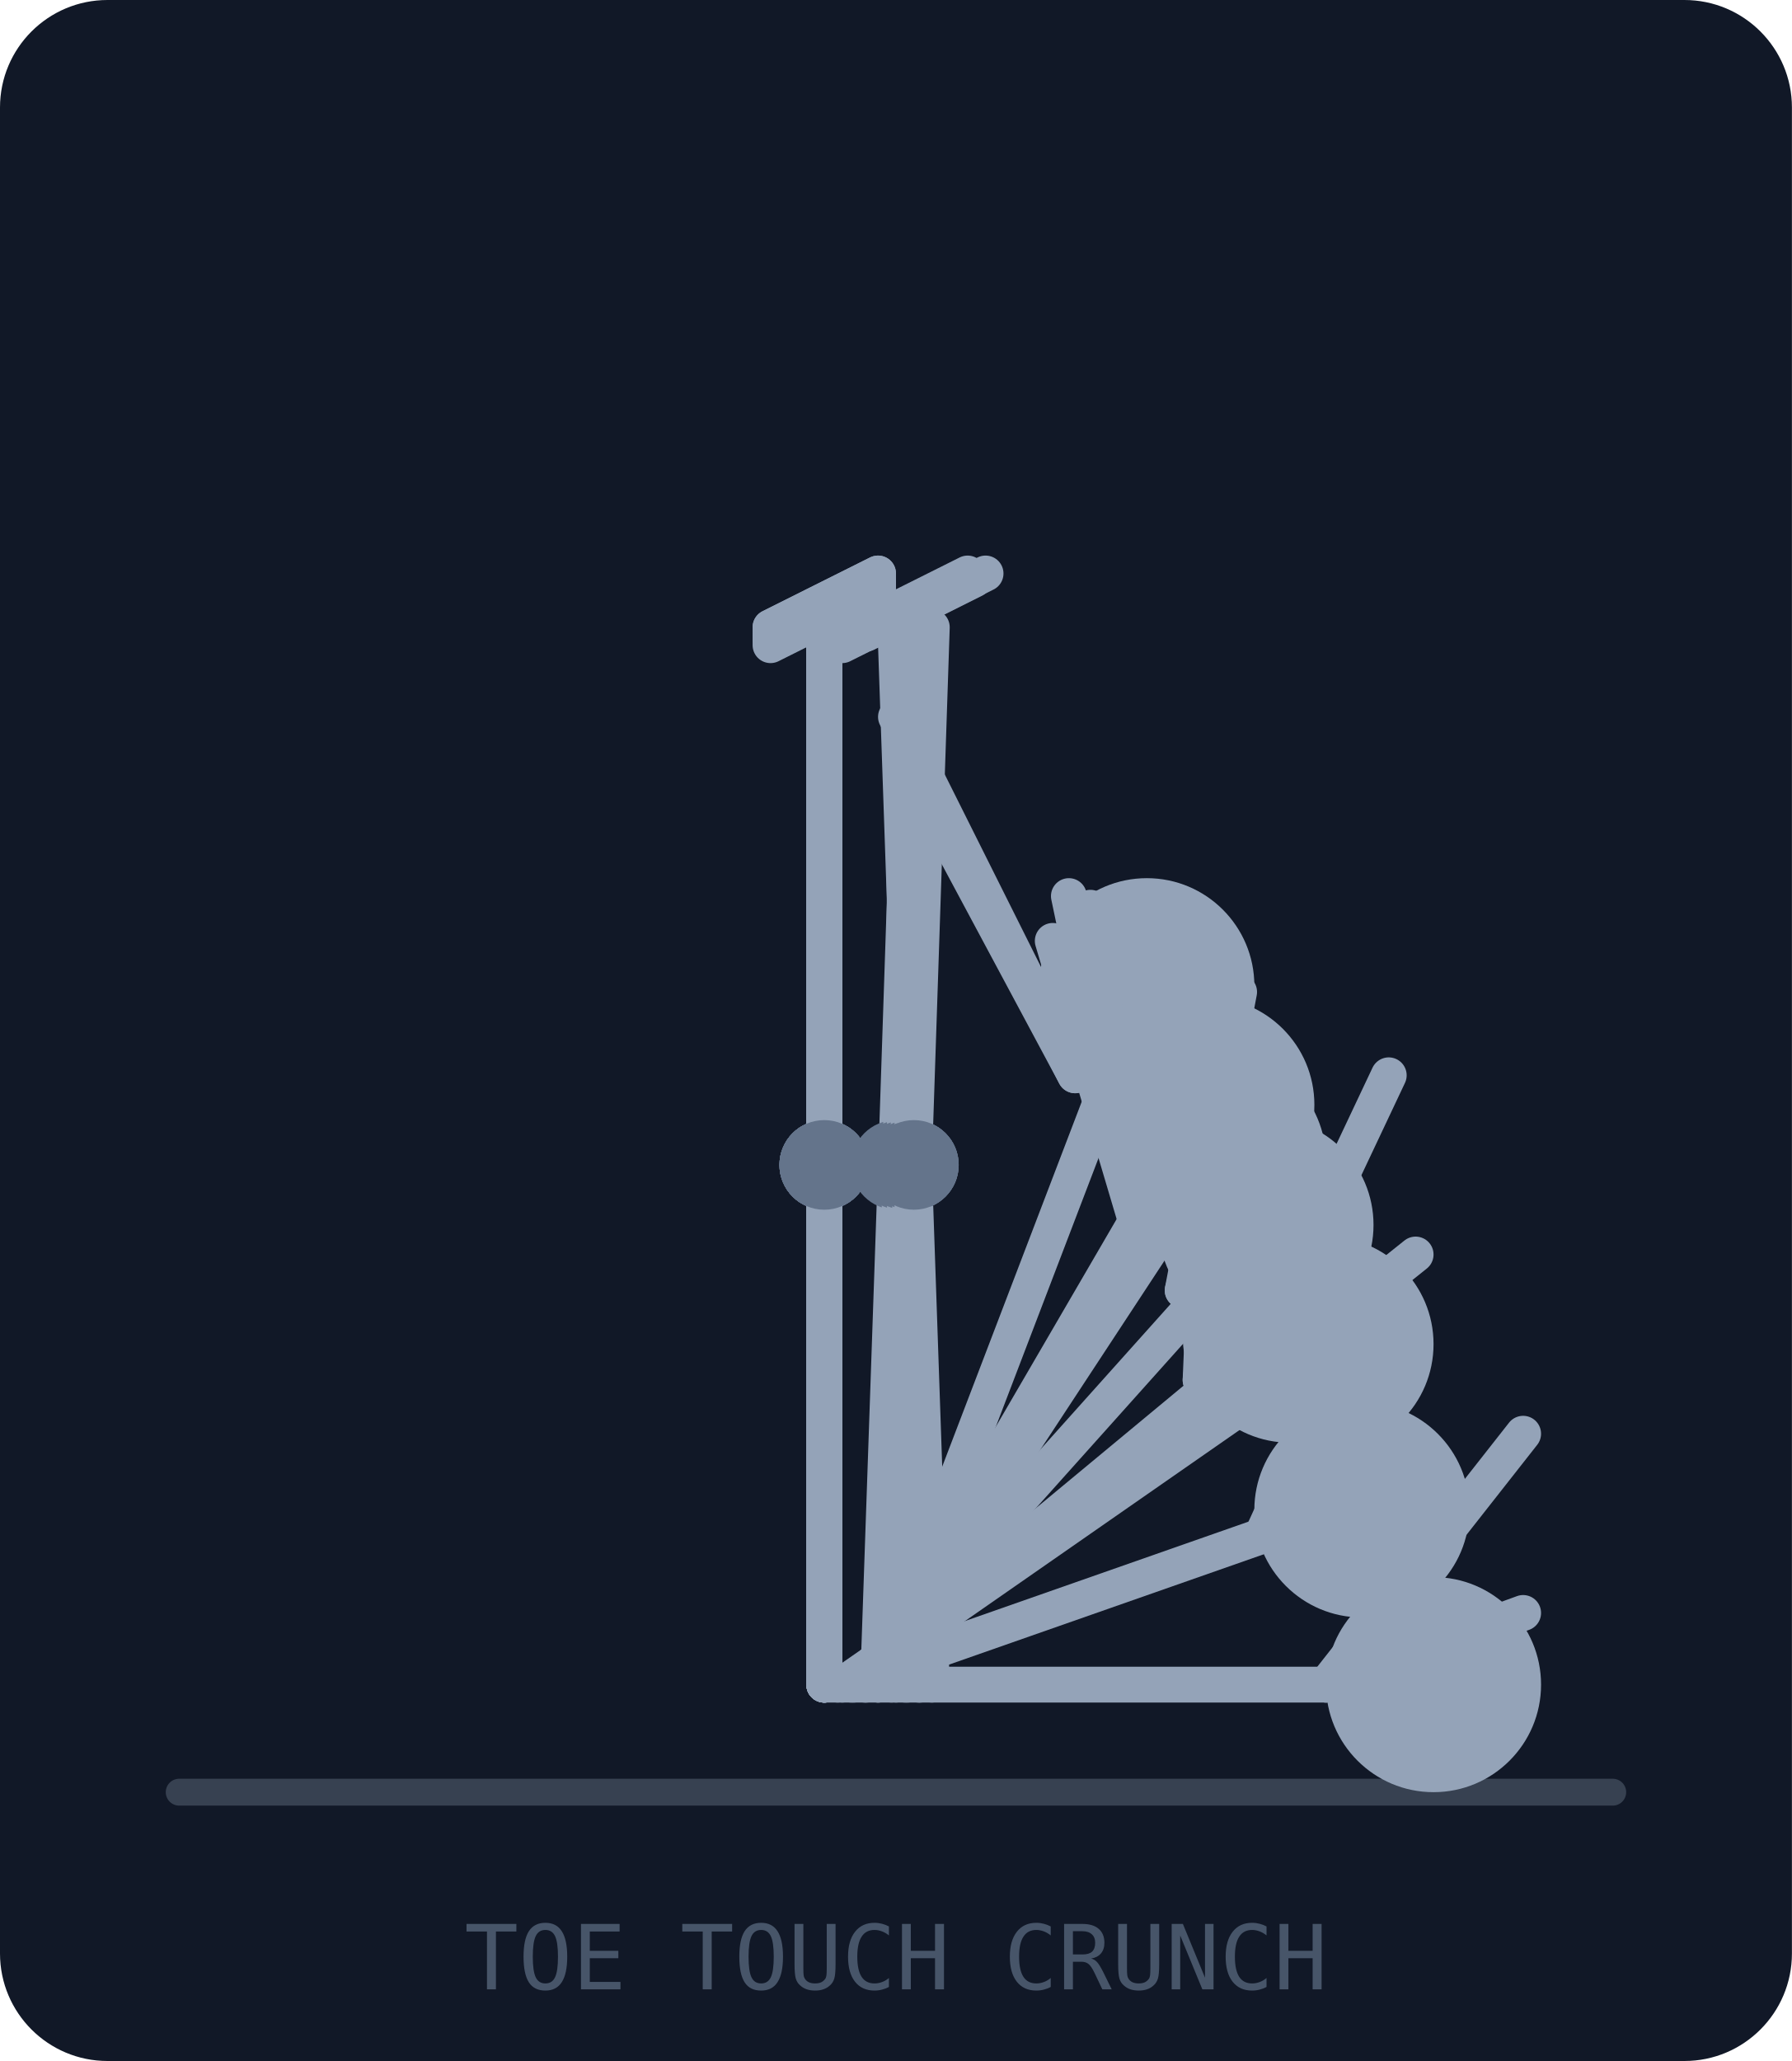
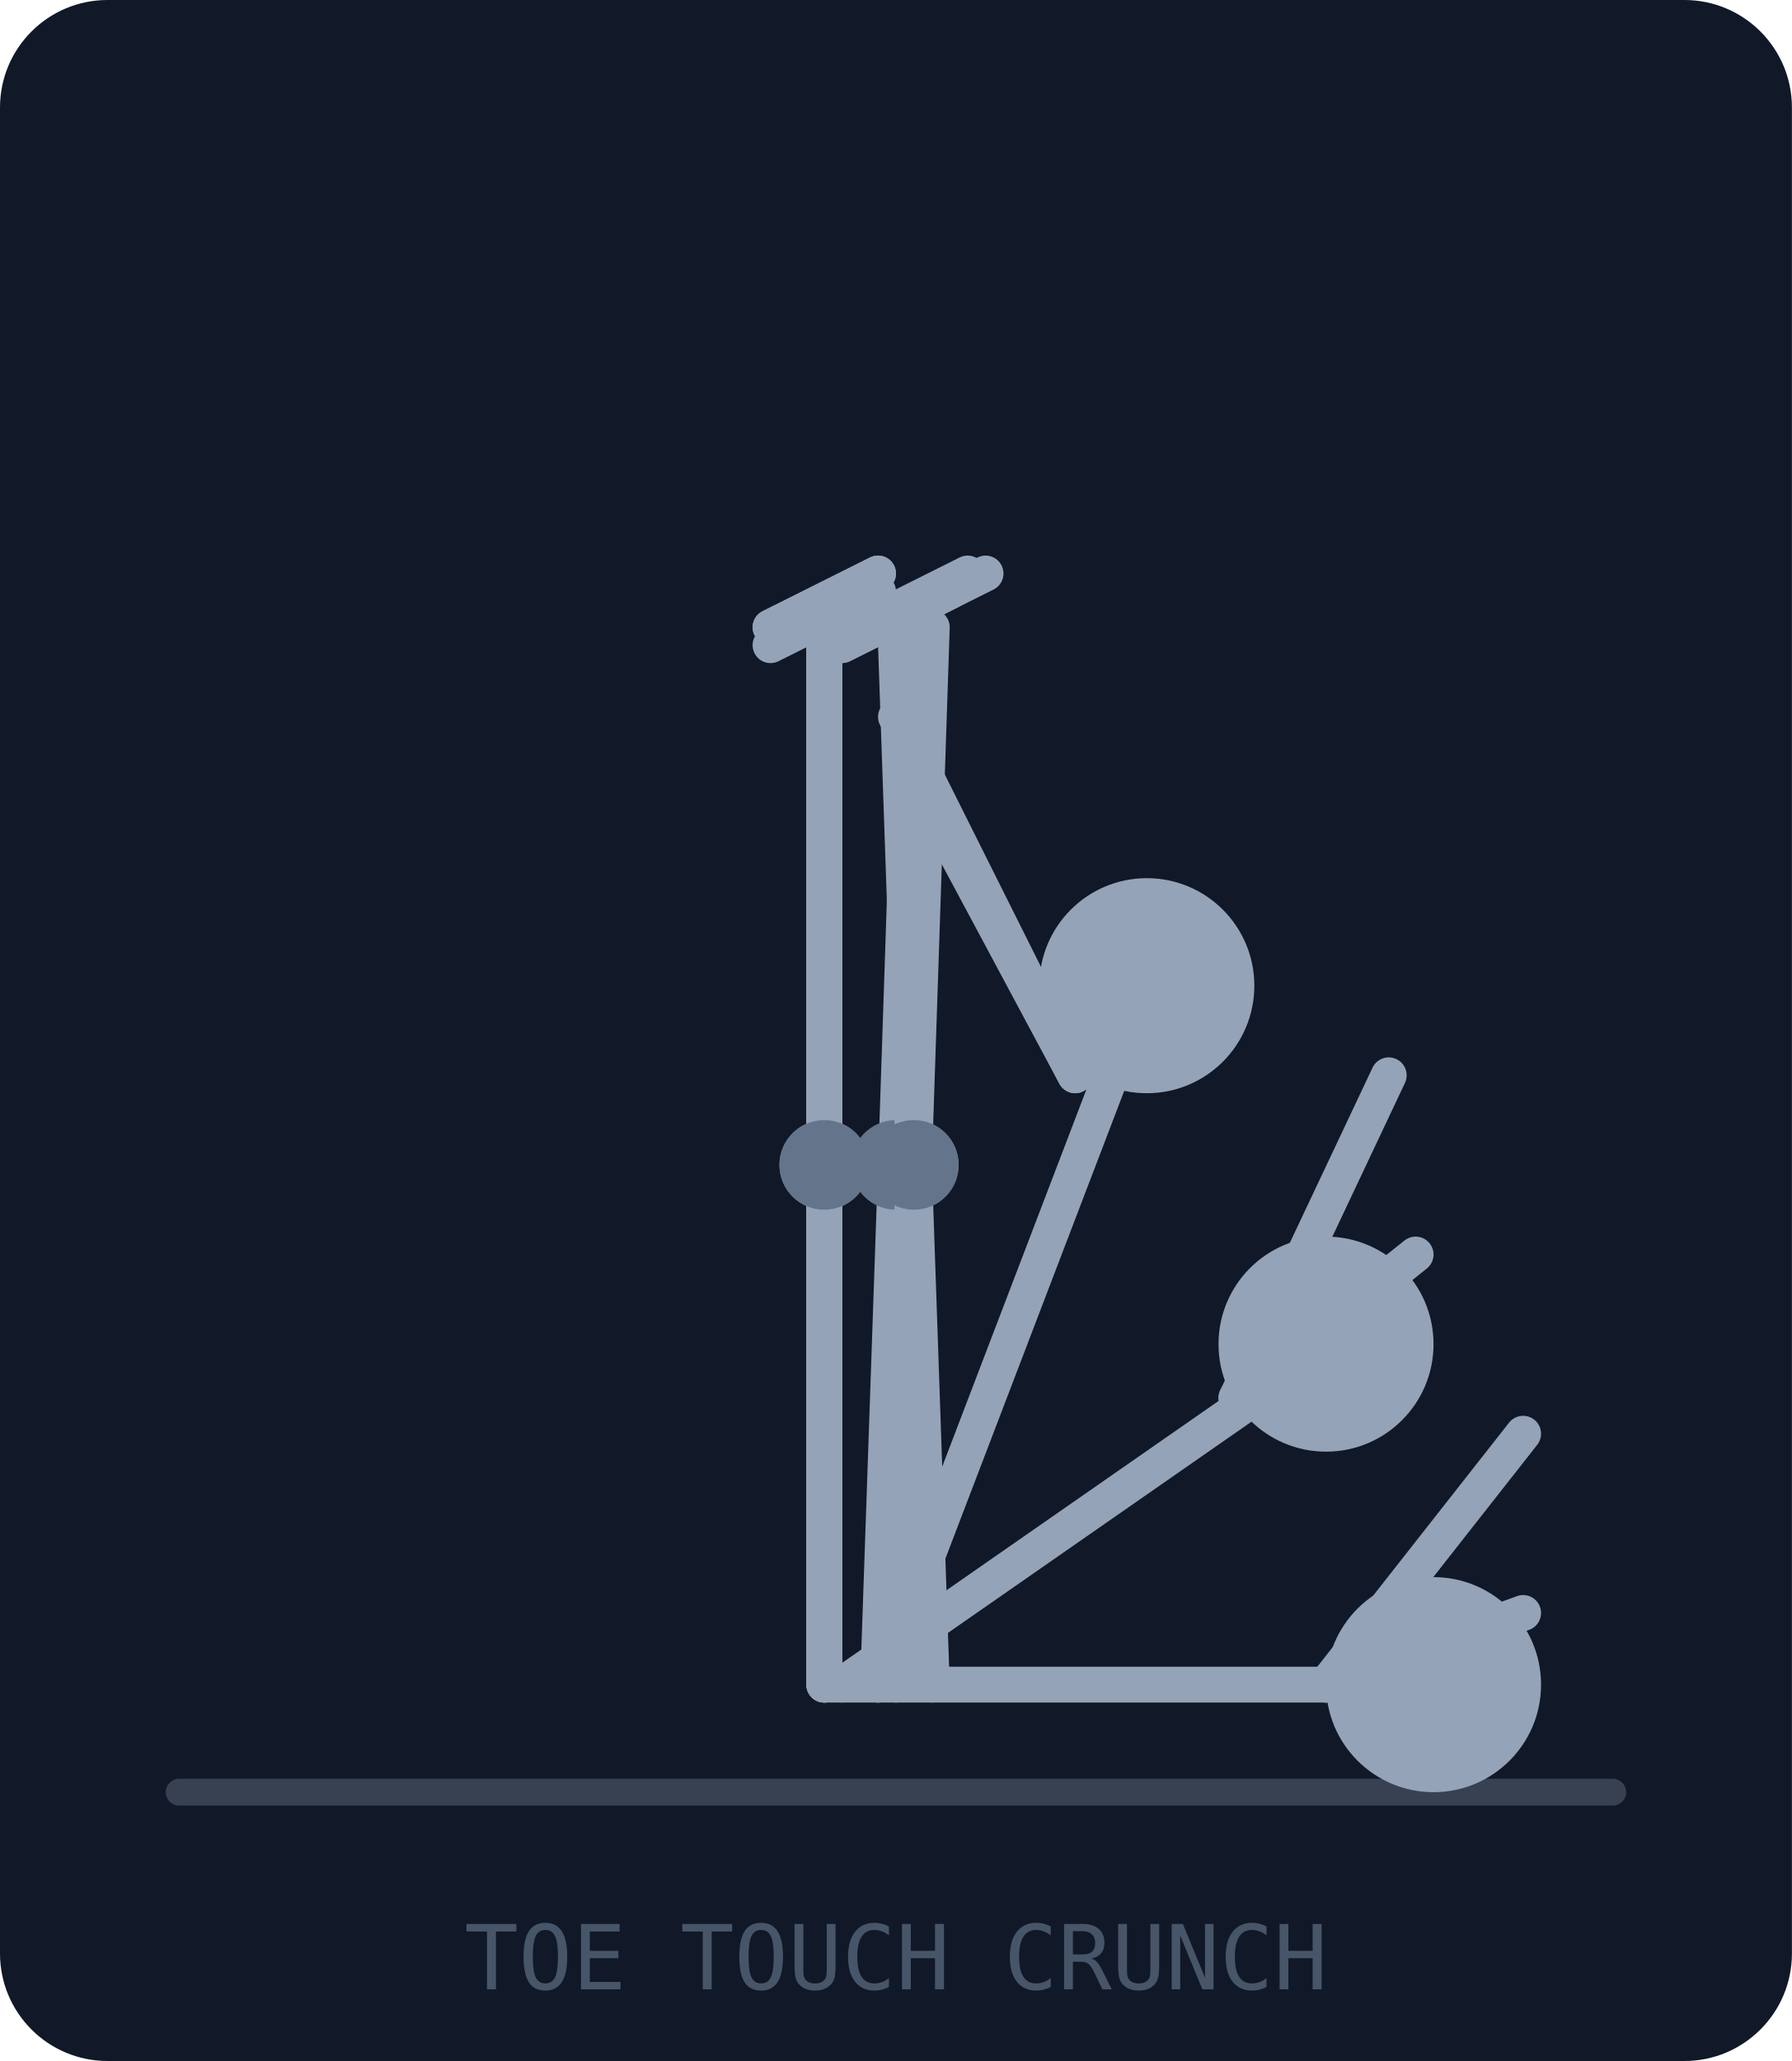
<svg xmlns="http://www.w3.org/2000/svg" viewBox="0 0 200 230">
  <rect width="200" height="230" fill="#111827" rx="12" />
  <style>
-     .f1{animation:sh1 8s linear infinite}.f2{animation:sh2 8s linear infinite}.f3{animation:sh3 8s linear infinite}.f4{animation:sh4 8s linear infinite}.f5{animation:sh5 8s linear infinite}.f6{animation:sh6 8s linear infinite}.f7{animation:sh7 8s linear infinite}.f8{animation:sh8 8s linear infinite}
-     @keyframes sh1{0%,10.2%{opacity:1}12.5%,100%{opacity:0}}
-     @keyframes sh2{0%,12.5%{opacity:0}14.8%,22.7%{opacity:1}25%,100%{opacity:0}}
-     @keyframes sh3{0%,25%{opacity:0}27.3%,35.2%{opacity:1}37.5%,100%{opacity:0}}
-     @keyframes sh4{0%,37.5%{opacity:0}39.8%,47.7%{opacity:1}50%,100%{opacity:0}}
-     @keyframes sh5{0%,50%{opacity:0}52.3%,60.2%{opacity:1}62.5%,100%{opacity:0}}
-     @keyframes sh6{0%,62.5%{opacity:0}64.8%,72.7%{opacity:1}75%,100%{opacity:0}}
-     @keyframes sh7{0%,75%{opacity:0}77.3%,85.2%{opacity:1}87.5%,100%{opacity:0}}
-     @keyframes sh8{0%,87.5%{opacity:0}89.8%,97.7%{opacity:1}100%{opacity:0}}
-   </style>
+   .f1{animation:sh1 4s linear infinite}.f2{animation:sh2 4s linear infinite}.f3{animation:sh3 4s linear infinite}
+   @keyframes sh1{0%,27%{opacity:1}33%,90%{opacity:0}100%{opacity:1}}
+   @keyframes sh2{0%,33%{opacity:0}40%,60%{opacity:1}66%,100%{opacity:0}}
+   @keyframes sh3{0%,66%{opacity:0}72%,93%{opacity:1}100%{opacity:0}}
+ </style>
  <line x1="20" y1="200" x2="180" y2="200" stroke="#374151" stroke-width="3" stroke-linecap="round" />
  <text x="100" y="222" text-anchor="middle" font-family="monospace" font-size="10" fill="#475569">TOE TOUCH CRUNCH</text>
  <g class="f1" stroke="#94a3b8" stroke-width="4" stroke-linecap="round" fill="none">
    <circle cx="160" cy="188" r="12" fill="#94a3b8" stroke="none" />
    <line x1="148" y1="188" x2="92" y2="188" />
    <line x1="148" y1="188" x2="170" y2="160" />
    <line x1="148" y1="188" x2="170" y2="180" />
    <line x1="92" y1="188" x2="92" y2="130" />
    <line x1="92" y1="130" x2="92" y2="70" />
    <line x1="98" y1="188" x2="100" y2="130" />
    <line x1="100" y1="130" x2="102" y2="70" />
    <circle cx="92" cy="130" r="5" fill="#64748b" stroke="none" />
    <circle cx="100" cy="130" r="5" fill="#64748b" stroke="none" />
    <line x1="86" y1="70" x2="98" y2="64" />
    <line x1="96" y1="70" x2="108" y2="64" />
  </g>
  <g class="f2" stroke="#94a3b8" stroke-width="4" stroke-linecap="round" fill="none">
-     <circle cx="152" cy="168.5" r="12" fill="#94a3b8" stroke="none" />
-     <line x1="142" y1="171" x2="93.5" y2="188" />
-     <line x1="141" y1="171" x2="153.8" y2="143" />
-     <line x1="141" y1="171" x2="152.5" y2="155" />
-     <line x1="92" y1="188" x2="92" y2="130" />
-     <line x1="92" y1="130" x2="92" y2="70.5" />
-     <line x1="99.5" y1="188" x2="100.5" y2="130" />
-     <line x1="100.5" y1="130" x2="101.5" y2="70.5" />
-     <circle cx="92" cy="130" r="5" fill="#64748b" stroke="none" />
-     <circle cx="100.5" cy="130" r="5" fill="#64748b" stroke="none" />
-     <line x1="86" y1="70.5" x2="98" y2="64.5" />
-     <line x1="95.5" y1="70.5" x2="107.5" y2="64.5" />
-   </g>
-   <g class="f3" stroke="#94a3b8" stroke-width="4" stroke-linecap="round" fill="none">
-     <circle cx="144" cy="149" r="12" fill="#94a3b8" stroke="none" />
-     <line x1="136" y1="154" x2="95" y2="188" />
-     <line x1="134" y1="154" x2="137.5" y2="126" />
-     <line x1="134" y1="154" x2="135" y2="130" />
-     <line x1="92" y1="188" x2="92" y2="130" />
-     <line x1="92" y1="130" x2="92" y2="71" />
-     <line x1="101" y1="188" x2="101" y2="130" />
-     <line x1="101" y1="130" x2="101" y2="71" />
-     <circle cx="92" cy="130" r="5" fill="#64748b" stroke="none" />
-     <circle cx="101" cy="130" r="5" fill="#64748b" stroke="none" />
-     <line x1="86" y1="71" x2="98" y2="65" />
-     <line x1="95" y1="71" x2="107" y2="65" />
-   </g>
-   <g class="f4" stroke="#94a3b8" stroke-width="4" stroke-linecap="round" fill="none">
-     <circle cx="136" cy="129.5" r="12" fill="#94a3b8" stroke="none" />
-     <line x1="130" y1="137" x2="96.5" y2="188" />
-     <line x1="127" y1="137" x2="121.3" y2="109" />
-     <line x1="127" y1="137" x2="117.5" y2="105" />
-     <line x1="92" y1="188" x2="92" y2="130" />
-     <line x1="92" y1="130" x2="92" y2="71.5" />
-     <line x1="102.5" y1="188" x2="101.5" y2="130" />
-     <line x1="101.5" y1="130" x2="100.5" y2="71.5" />
-     <circle cx="92" cy="130" r="5" fill="#64748b" stroke="none" />
-     <circle cx="101.5" cy="130" r="5" fill="#64748b" stroke="none" />
-     <line x1="86" y1="71.5" x2="98" y2="65.5" />
-     <line x1="94.5" y1="71.5" x2="106.5" y2="65.5" />
-   </g>
-   <g class="f5" stroke="#94a3b8" stroke-width="4" stroke-linecap="round" fill="none">
    <circle cx="128" cy="110" r="12" fill="#94a3b8" stroke="none" />
    <line x1="124" y1="120" x2="98" y2="188" />
    <line x1="120" y1="120" x2="105" y2="92" />
    <line x1="120" y1="120" x2="100" y2="80" />
    <line x1="92" y1="188" x2="92" y2="130" />
    <line x1="92" y1="130" x2="92" y2="72" />
    <line x1="104" y1="188" x2="102" y2="130" />
    <line x1="102" y1="130" x2="100" y2="72" />
    <circle cx="92" cy="130" r="5" fill="#64748b" stroke="none" />
    <circle cx="102" cy="130" r="5" fill="#64748b" stroke="none" />
    <line x1="86" y1="72" x2="98" y2="66" />
    <line x1="94" y1="72" x2="106" y2="66" />
  </g>
-   <g class="f6" stroke="#94a3b8" stroke-width="4" stroke-linecap="round" fill="none">
-     <circle cx="134.7" cy="123.3" r="12" fill="#94a3b8" stroke="none" />
-     <line x1="129.3" y1="132" x2="96.7" y2="188" />
-     <line x1="126" y1="132" x2="121.7" y2="101.3" />
-     <line x1="126" y1="132" x2="119.3" y2="100" />
-     <line x1="92" y1="188" x2="92" y2="130" />
-     <line x1="92" y1="130" x2="92" y2="71.3" />
-     <line x1="102.7" y1="188" x2="102" y2="130" />
-     <line x1="102" y1="130" x2="101.3" y2="71.3" />
-     <circle cx="92" cy="130" r="5" fill="#64748b" stroke="none" />
-     <circle cx="102" cy="130" r="5" fill="#64748b" stroke="none" />
-     <line x1="86" y1="71.3" x2="98" y2="65.3" />
-     <line x1="95.3" y1="71.3" x2="107.3" y2="65.3" />
-   </g>
-   <g class="f7" stroke="#94a3b8" stroke-width="4" stroke-linecap="round" fill="none">
-     <circle cx="141.3" cy="136.7" r="12" fill="#94a3b8" stroke="none" />
-     <line x1="134.7" y1="144" x2="95.3" y2="188" />
-     <line x1="132" y1="144" x2="138.3" y2="110.7" />
-     <line x1="132" y1="144" x2="138.7" y2="120" />
-     <line x1="92" y1="188" x2="92" y2="130" />
-     <line x1="92" y1="130" x2="92" y2="70.7" />
-     <line x1="101.3" y1="188" x2="102" y2="130" />
-     <line x1="102" y1="130" x2="102.7" y2="70.7" />
-     <circle cx="92" cy="130" r="5" fill="#64748b" stroke="none" />
-     <circle cx="102" cy="130" r="5" fill="#64748b" stroke="none" />
-     <line x1="86" y1="70.7" x2="98" y2="64.7" />
-     <line x1="96.7" y1="70.7" x2="108.7" y2="64.7" />
-   </g>
-   <g class="f8" stroke="#94a3b8" stroke-width="4" stroke-linecap="round" fill="none">
+   <g class="f3" stroke="#94a3b8" stroke-width="4" stroke-linecap="round" fill="none">
    <circle cx="148" cy="150" r="12" fill="#94a3b8" stroke="none" />
    <line x1="140" y1="156" x2="94" y2="188" />
    <line x1="138" y1="156" x2="155" y2="120" />
    <line x1="138" y1="156" x2="158" y2="140" />
    <line x1="92" y1="188" x2="92" y2="130" />
    <line x1="92" y1="130" x2="92" y2="70" />
    <line x1="100" y1="188" x2="102" y2="130" />
    <line x1="102" y1="130" x2="104" y2="70" />
    <circle cx="92" cy="130" r="5" fill="#64748b" stroke="none" />
    <circle cx="102" cy="130" r="5" fill="#64748b" stroke="none" />
    <line x1="86" y1="70" x2="98" y2="64" />
    <line x1="98" y1="70" x2="110" y2="64" />
  </g>
</svg>
